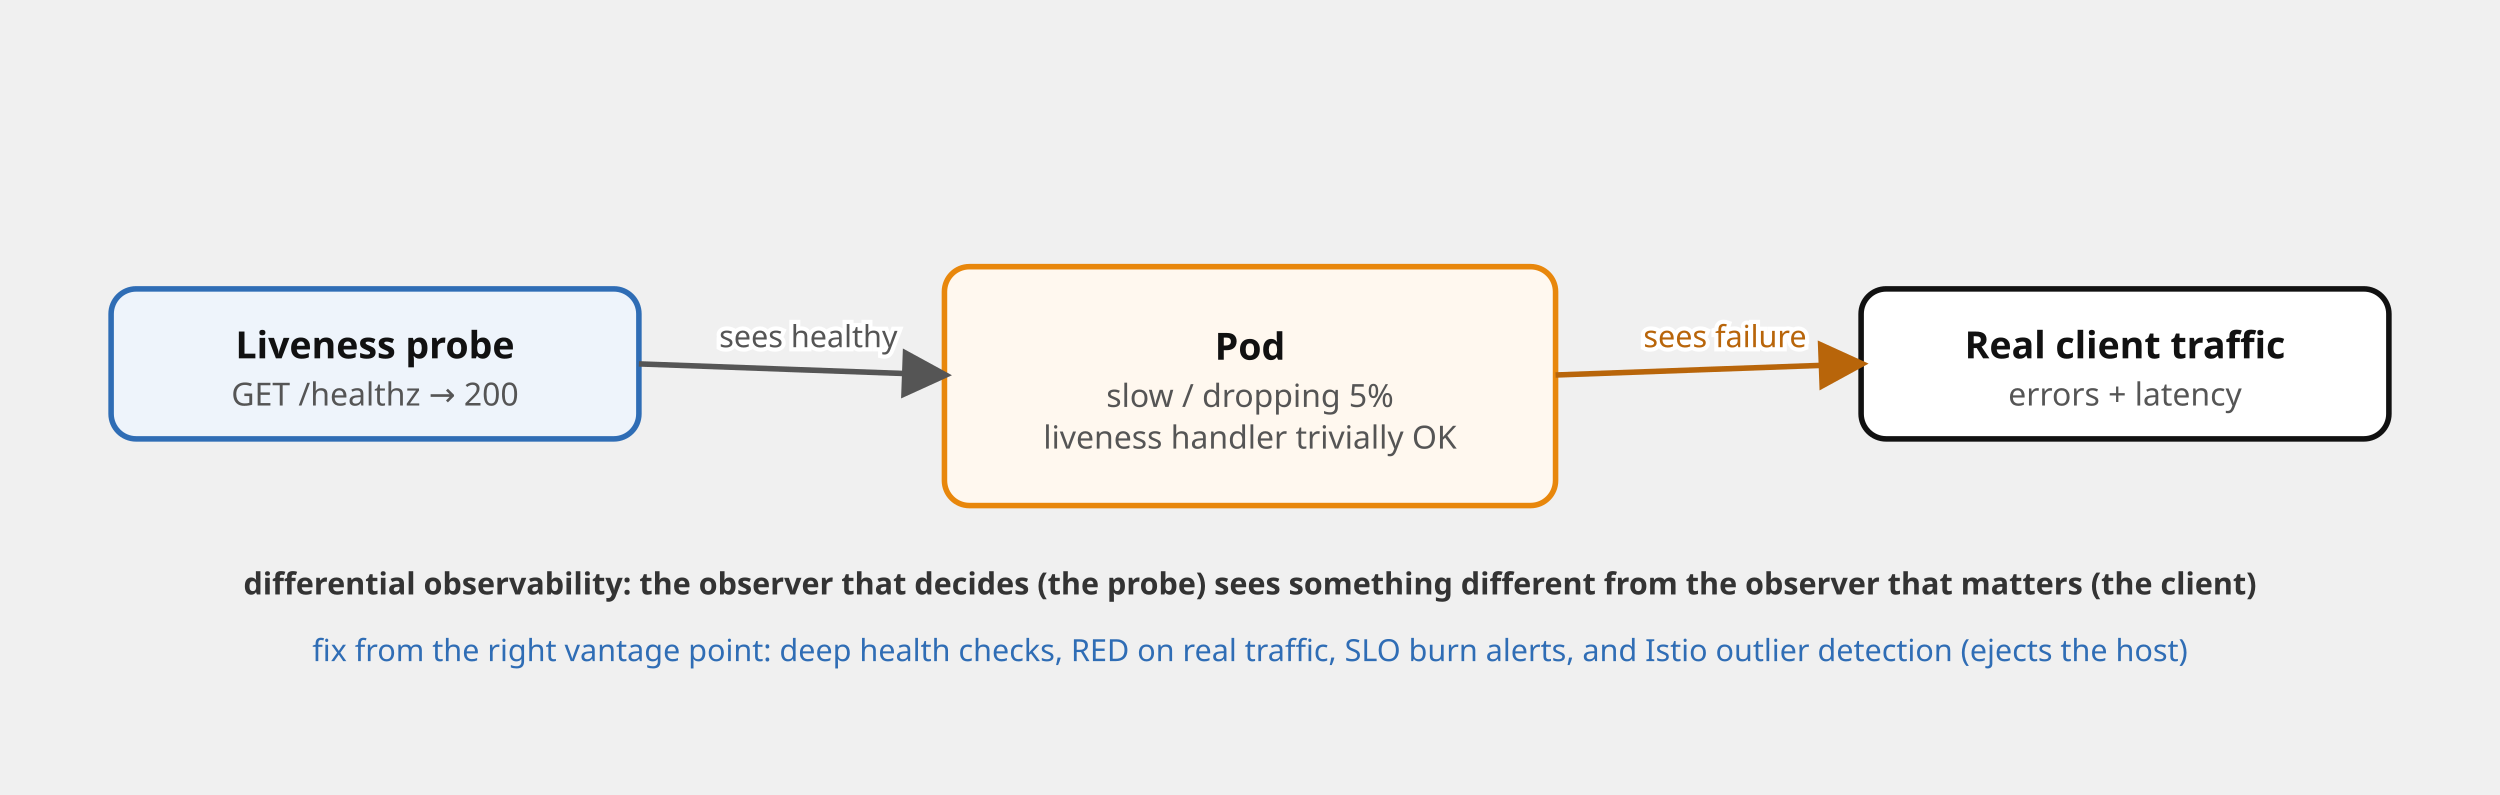
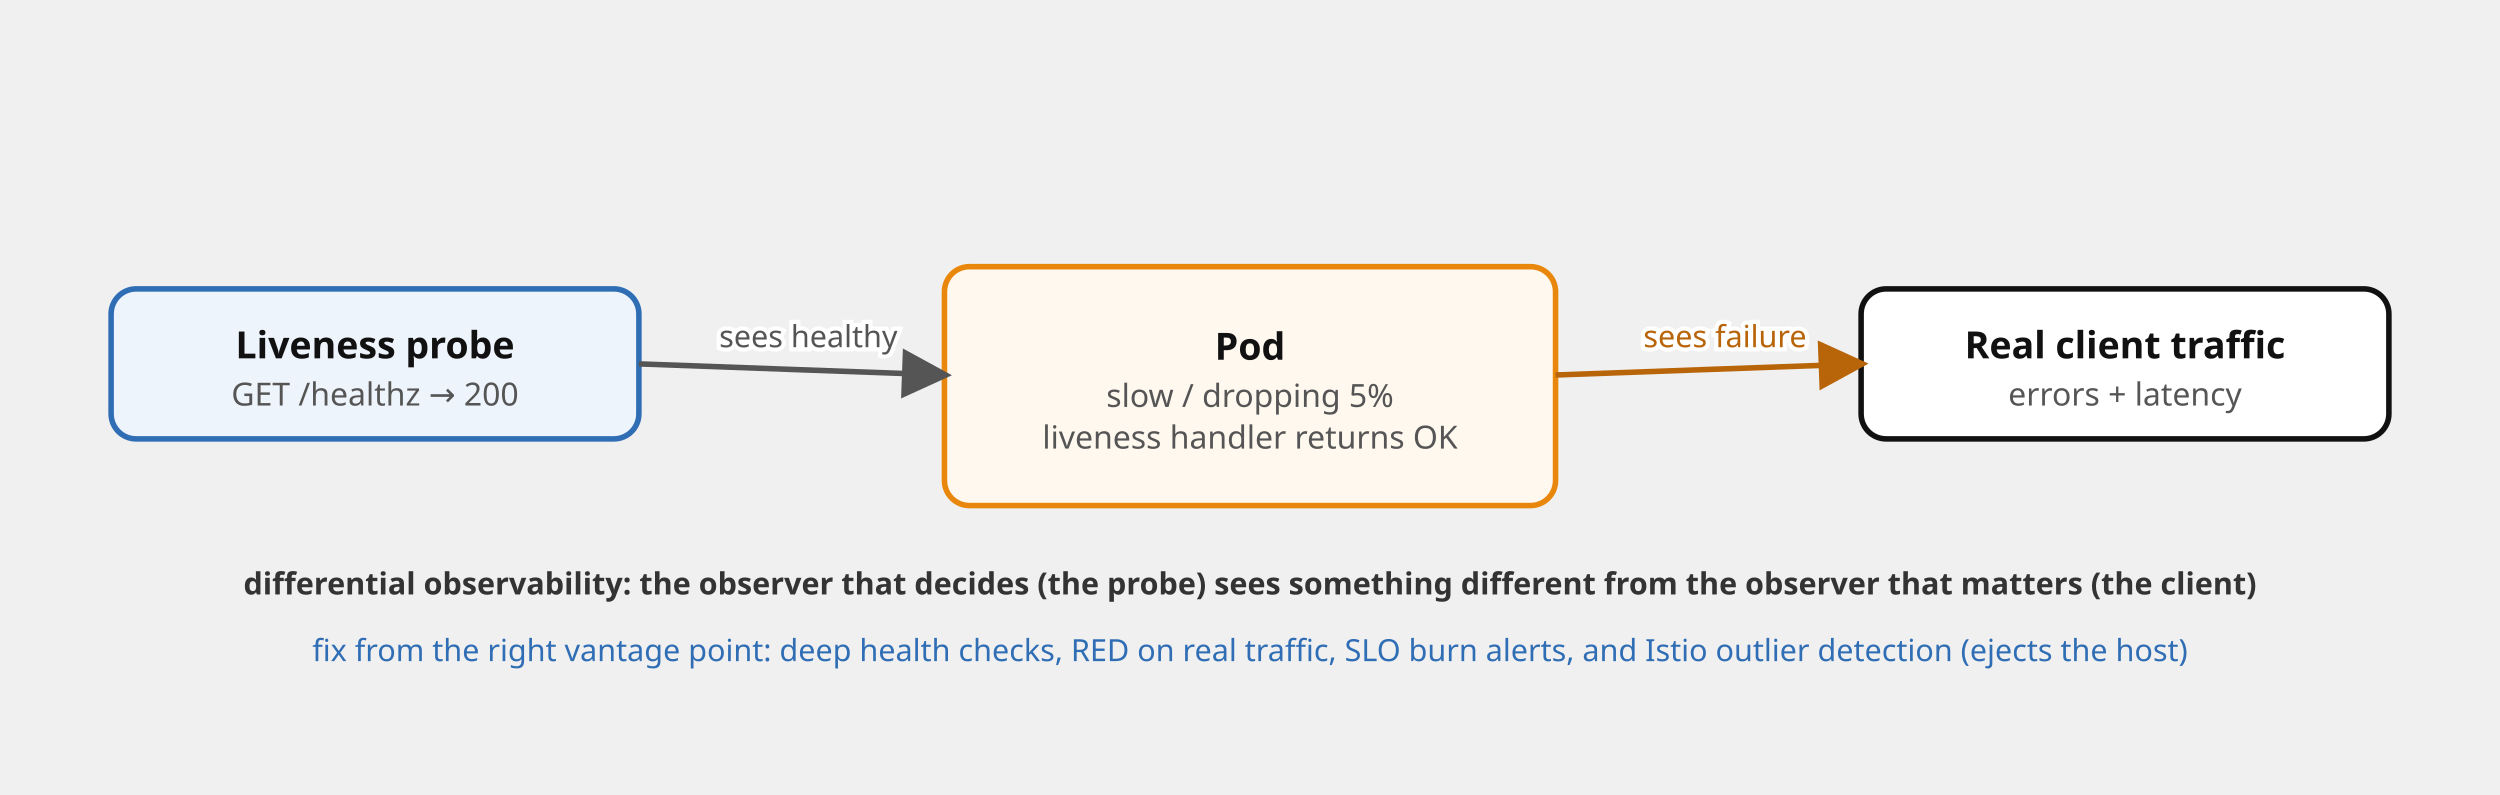
<svg xmlns="http://www.w3.org/2000/svg" viewBox="0 0 900 286" font-family="'Red Hat Text', system-ui, sans-serif" role="img">
  <defs>
    <marker id="a" viewBox="0 0 10 10" refX="8.5" refY="5" markerWidth="9" markerHeight="9" orient="auto-start-reverse">
      <path d="M0,0 L10,5 L0,10 z" fill="#555" />
    </marker>
    <marker id="am" viewBox="0 0 10 10" refX="8.5" refY="5" markerWidth="9" markerHeight="9" orient="auto-start-reverse">
      <path d="M0,0 L10,5 L0,10 z" fill="#b8650a" />
    </marker>
  </defs>
  <rect x="340" y="96" width="220" height="86" rx="9" fill="#fff8ef" stroke="#e8870c" stroke-width="2" />
  <text x="450.0" y="129.5" font-size="13.5" font-weight="700" fill="#111111" text-anchor="middle">Pod</text>
  <text x="450.0" y="146.5" font-size="11.5" fill="#555555" text-anchor="middle">slow / dropping 5%</text>
-   <text x="450.0" y="161.5" font-size="11.5" fill="#555555" text-anchor="middle">liveness handler trivially OK</text>
+   <text x="450.0" y="161.5" font-size="11.5" fill="#555555" text-anchor="middle">liveness handler returns OK</text>
  <rect x="40" y="104" width="190" height="54" rx="9" fill="#eef4fb" stroke="#2f6db5" stroke-width="2" />
  <text x="135.0" y="129.0" font-size="13.5" font-weight="700" fill="#111111" text-anchor="middle">Liveness probe</text>
  <text x="135.0" y="146.0" font-size="11.5" fill="#555555" text-anchor="middle">GET /healthz → 200</text>
  <rect x="670" y="104" width="190" height="54" rx="9" fill="#ffffff" stroke="#111111" stroke-width="2" />
  <text x="765.0" y="129.0" font-size="13.5" font-weight="700" fill="#111111" text-anchor="middle">Real client traffic</text>
  <text x="765.0" y="146.0" font-size="11.5" fill="#555555" text-anchor="middle">errors + latency</text>
  <path d="M230,131 L340,135" fill="none" stroke="#555" stroke-width="2" marker-end="url(#a)" />
  <text x="291.0" y="125.0" font-size="11" fill="#ffffff" stroke="#ffffff" stroke-width="3" paint-order="stroke" text-anchor="middle">sees healthy</text>
  <text x="291.0" y="125.0" font-size="11" fill="#555" text-anchor="middle">sees healthy</text>
  <path d="M560,135 L670,131" fill="none" stroke="#b8650a" stroke-width="2" marker-end="url(#am)" />
  <text x="621.0" y="125.0" font-size="11" fill="#ffffff" stroke="#ffffff" stroke-width="3" paint-order="stroke" text-anchor="middle">sees failure</text>
  <text x="621.0" y="125.0" font-size="11" fill="#b8650a" text-anchor="middle">sees failure</text>
  <text x="450" y="214" font-size="11" fill="#333" text-anchor="middle" font-weight="700">differential observability: the observer that decides (the probe) sees something different from the observer that matters (the client)</text>
  <text x="450" y="238" font-size="11" fill="#2f6db5" text-anchor="middle">fix from the right vantage point: deep health checks, RED on real traffic, SLO burn alerts, and Istio outlier detection (ejects the host)</text>
</svg>
